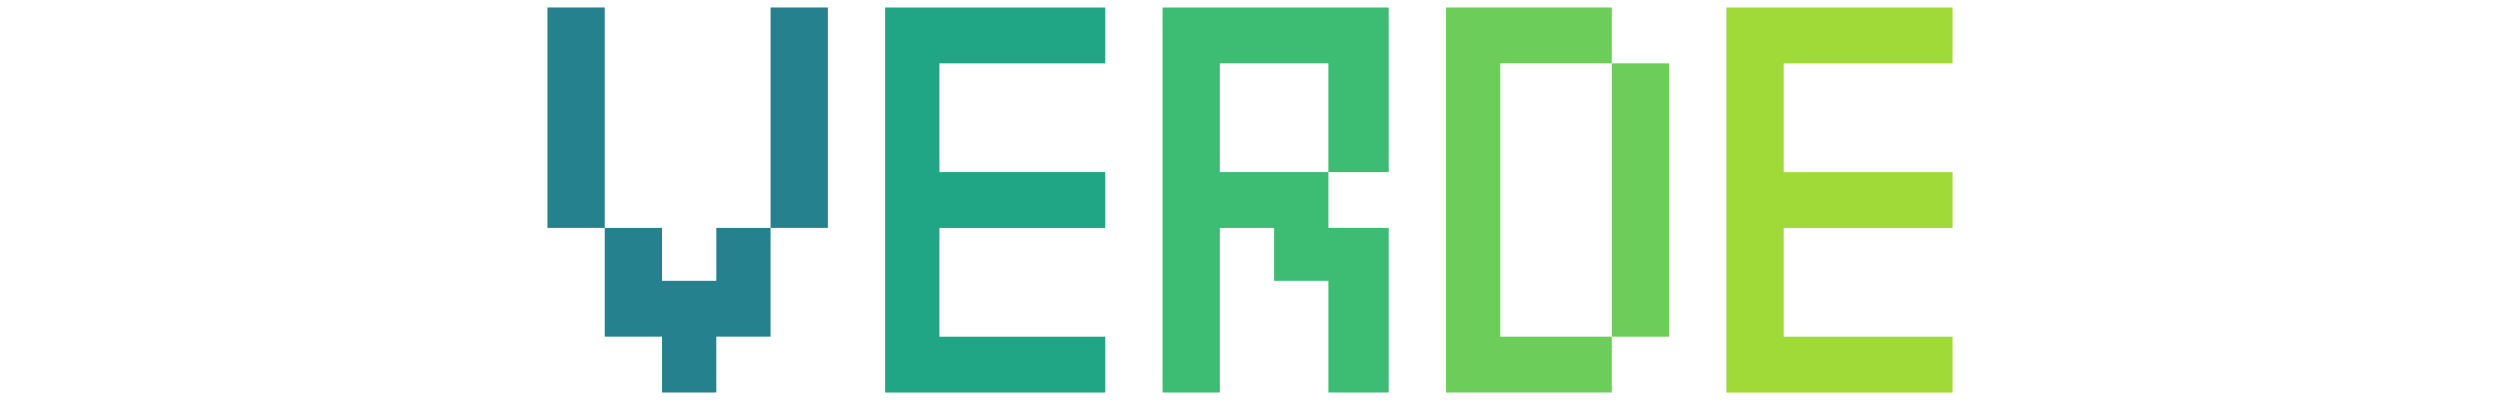
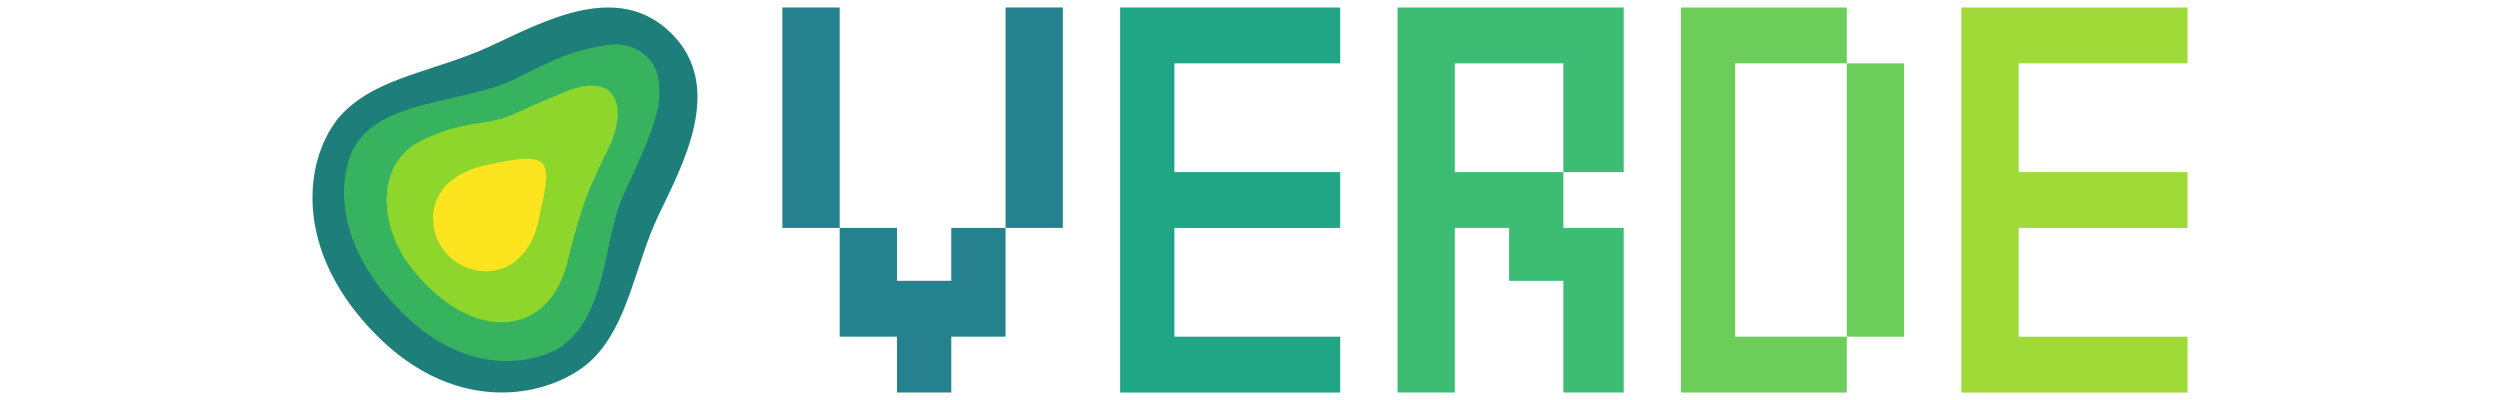
<svg xmlns="http://www.w3.org/2000/svg" width="500" height="80" viewBox="0 0 132.292 21.167" version="1.1" id="svg911">
  <defs id="defs905" />
  <g id="layer1" transform="translate(-13.04029,-0.5826871)">
-     <g id="g1040" transform="matrix(0.6951109,0,0,0.6775132,-79.74624,11.81325)" style="stroke-linecap:butt;stroke-linejoin:round;stroke-miterlimit:100000">
-       <path id="path926" d="m 200.868,-0.955 v -15.035 h 8.378 8.378 v 2.181 2.181 h -6.312 -6.312 v 4.247 4.247 h 6.312 6.312 v 2.181 2.181 h -6.312 -6.312 v 4.247 4.247 h 6.312 6.312 v 2.181 2.181 h -8.378 -8.378 z" style="fill:#20a684;fill-opacity:1;stroke-width:0.23;stroke-linecap:butt;stroke-linejoin:round;stroke-miterlimit:100000" />
-       <path id="path926-7" d="m 243.563,-0.955 v -15.035 h 6.312 6.312 v 2.181 2.181 h 2.181 2.181 v 10.674 10.674 h -2.181 -2.181 v 2.181 2.181 h -6.312 -6.312 z m 12.625,0 v -10.674 h -4.247 -4.247 v 10.674 10.674 h 4.247 4.247 z" style="fill:#6ccd5a;fill-opacity:1;stroke-width:0.23;stroke-linecap:butt;stroke-linejoin:round;stroke-miterlimit:100000" />
-       <path id="path926-5" d="m 183.882,11.899 v -2.181 h -2.181 -2.181 v -4.247 -4.247 h -2.181 -2.181 v -8.608 -8.608 h 2.181 2.181 v 8.608 8.608 h 2.181 2.181 v 2.066 2.066 h 2.066 2.066 v -2.066 -2.066 h 2.066 2.066 v -8.608 -8.608 h 2.181 2.181 v 8.608 8.608 h -2.181 -2.181 v 4.247 4.247 h -2.066 -2.066 v 2.181 2.181 h -2.066 -2.066 z" style="fill:#26818e;fill-opacity:1;stroke-width:0.23;stroke-linecap:butt;stroke-linejoin:round;stroke-miterlimit:100000" />
-       <path id="path926-7-3" d="m 221.986,-0.955 v -15.035 h 8.608 8.608 v 6.427 6.427 h -2.295 -2.295 v 2.181 2.181 h 2.295 2.295 v 6.427 6.427 h -2.295 -2.295 v -4.361 -4.361 h -2.066 -2.066 v -2.066 -2.066 h -2.066 -2.066 v 6.427 6.427 h -2.181 -2.181 z m 12.625,-6.427 v -4.247 h -4.132 -4.132 v 4.247 4.247 h 4.132 4.132 z" style="fill:#3dbc74;fill-opacity:1;stroke-width:0.23;stroke-linecap:butt;stroke-linejoin:round;stroke-miterlimit:100000" />
-       <path id="path926-7-5" d="m 264.911,-0.955 v -15.035 h 8.608 8.608 v 2.181 2.181 h -6.427 -6.427 v 4.247 4.247 h 6.427 6.427 v 2.181 2.181 h -6.427 -6.427 v 4.247 4.247 h 6.427 6.427 v 2.181 2.181 h -8.608 -8.608 z" style="fill:#a0da39;fill-opacity:1;stroke-width:0.23;stroke-linecap:butt;stroke-linejoin:round;stroke-miterlimit:100000" />
+     <g id="g751" transform="translate(12.43393)">
+       <g id="g1040" transform="matrix(0.6951109,0,0,0.6775132,-79.74624,11.81325)" style="stroke-linecap:butt;stroke-linejoin:round;stroke-miterlimit:100000">
+         <path id="path926" d="m 200.868,-0.955 v -15.035 h 8.378 8.378 v 2.181 2.181 h -6.312 -6.312 v 4.247 4.247 h 6.312 6.312 v 2.181 2.181 h -6.312 -6.312 v 4.247 4.247 h 6.312 6.312 v 2.181 2.181 h -8.378 -8.378 z" style="fill:#20a684;fill-opacity:1;stroke-width:0.23;stroke-linecap:butt;stroke-linejoin:round;stroke-miterlimit:100000" />
+         <path id="path926-7" d="m 243.563,-0.955 v -15.035 h 6.312 6.312 v 2.181 2.181 h 2.181 2.181 v 10.674 10.674 h -2.181 -2.181 v 2.181 2.181 h -6.312 -6.312 z m 12.625,0 v -10.674 h -4.247 -4.247 v 10.674 10.674 h 4.247 4.247 z" style="fill:#6ccd5a;fill-opacity:1;stroke-width:0.23;stroke-linecap:butt;stroke-linejoin:round;stroke-miterlimit:100000" />
+         <path id="path926-5" d="m 183.882,11.899 v -2.181 h -2.181 -2.181 v -4.247 -4.247 h -2.181 -2.181 v -8.608 -8.608 h 2.181 2.181 v 8.608 8.608 h 2.181 2.181 v 2.066 2.066 h 2.066 2.066 v -2.066 -2.066 h 2.066 2.066 v -8.608 -8.608 h 2.181 2.181 v 8.608 8.608 h -2.181 -2.181 v 4.247 4.247 h -2.066 -2.066 v 2.181 2.181 h -2.066 -2.066 z" style="fill:#26818e;fill-opacity:1;stroke-width:0.23;stroke-linecap:butt;stroke-linejoin:round;stroke-miterlimit:100000" />
+         <path id="path926-7-3" d="m 221.986,-0.955 v -15.035 h 8.608 8.608 v 6.427 6.427 h -2.295 -2.295 v 2.181 2.181 h 2.295 2.295 v 6.427 6.427 h -2.295 -2.295 v -4.361 -4.361 h -2.066 -2.066 v -2.066 -2.066 h -2.066 -2.066 v 6.427 6.427 h -2.181 -2.181 z m 12.625,-6.427 v -4.247 h -4.132 -4.132 v 4.247 4.247 h 4.132 4.132 z" style="fill:#3dbc74;fill-opacity:1;stroke-width:0.23;stroke-linecap:butt;stroke-linejoin:round;stroke-miterlimit:100000" />
+         <path id="path926-7-5" d="m 264.911,-0.955 v -15.035 h 8.608 8.608 v 2.181 2.181 h -6.427 -6.427 v 4.247 4.247 h 6.427 6.427 v 2.181 2.181 h -6.427 -6.427 v 4.247 4.247 h 6.427 6.427 v 2.181 2.181 h -8.608 -8.608 z" style="fill:#a0da39;fill-opacity:1;stroke-width:0.23;stroke-linecap:butt;stroke-linejoin:round;stroke-miterlimit:100000" />
+       </g>
+       <g id="g22418-3-1-4-1" transform="matrix(0.1119895,0.1147212,-0.1146798,0.11203,61.60075,-40.07819)" style="stroke-linecap:butt;stroke-linejoin:round;stroke-miterlimit:100000">
+         <path id="path1096-6-9-5-0" style="fill:#1e7e7a;fill-opacity:1;fill-rule:evenodd;stroke-width:8.549;stroke-linecap:butt;stroke-linejoin:round;stroke-miterlimit:100000;stop-color:#000000" d="m 78.286,298.541 c -25.222,0.429 -32.386,28.044 -38.906,46.206 -6.52,18.163 -18.19,32.639 -18.038,49.29 0.152,16.651 17.226,43.391 58.585,43.747 41.359,0.356 57.263,-29.044 57.104,-45.701 C 136.872,375.427 124.428,360.279 118.221,343.383 112.014,326.487 103.507,298.112 78.286,298.541 Z" />
+         <path id="path1096-2-0-7-4-0-6" style="fill:#37b360;fill-opacity:1;fill-rule:evenodd;stroke-width:8.549;stroke-linecap:butt;stroke-linejoin:round;stroke-miterlimit:100000;stop-color:#000000" d="m 78.16,309.676 c -5.038,0.184 -9.715,3.188 -12.388,7.397 -5.822,8.247 -8.404,14.663 -12.293,27.358 -5.669,20.105 -31.785,41.425 -18.575,61.379 4.98,7.917 12.986,13.588 21.691,16.77 9.594,3.547 20.001,4.454 30.152,3.731 9.442,-0.774 18.925,-3.636 26.524,-9.44 6.289,-4.813 11.359,-11.492 13.452,-19.196 3.438,-19.208 -14.705,-34.303 -21.131,-50.051 -4.314,-10.984 -7.388,-20.445 -13.313,-29.564 -4.202,-4.895 -8.227,-8.548 -14.12,-8.384 z" />
+         <path id="path1096-2-0-9-5-7-3-3" style="fill:#8fd62c;fill-opacity:1;fill-rule:evenodd;stroke-width:8.549;stroke-linecap:butt;stroke-linejoin:round;stroke-miterlimit:100000;stop-color:#000000" d="m 67.431,337.479 c -2.04,5.426 -2.713,6.378 -6.151,16.259 -3.438,9.881 -10.522,13.486 -15.443,28.912 -4.922,15.425 9.541,28.041 24.619,30.907 7.022,1.187 14.209,1.175 21.208,-0.235 20.558,-4.704 26.815,-20.905 16.899,-37.091 -3.869,-6.107 -8.09,-13.431 -10.777,-18.984 -2.687,-5.553 -3.809,-9.293 -5.725,-13.933 -2.829,-10.002 -8.166,-16.608 -13.588,-16.794 -3.946,-0.135 -7.937,3.13 -11.041,10.959 z" />
+         <path id="circle20386-3-8-6-2" style="fill:#fce51e;fill-opacity:1;fill-rule:evenodd;stroke-width:4.083;stroke-linecap:butt;stroke-linejoin:round;stroke-miterlimit:100000;stop-color:#000000" d="m 91.342,372.354 c 5.627,7.858 7.147,17.792 0.433,24.745 -6.713,6.953 -17.792,7.147 -24.745,0.433 -6.953,-6.713 -5.648,-16.607 -0.433,-24.745 2.668,-4.163 8.108,-13.576 12.334,-13.806 4.578,-0.248 9.462,9.255 12.411,13.372 z" />
+       </g>
    </g>
  </g>
</svg>
